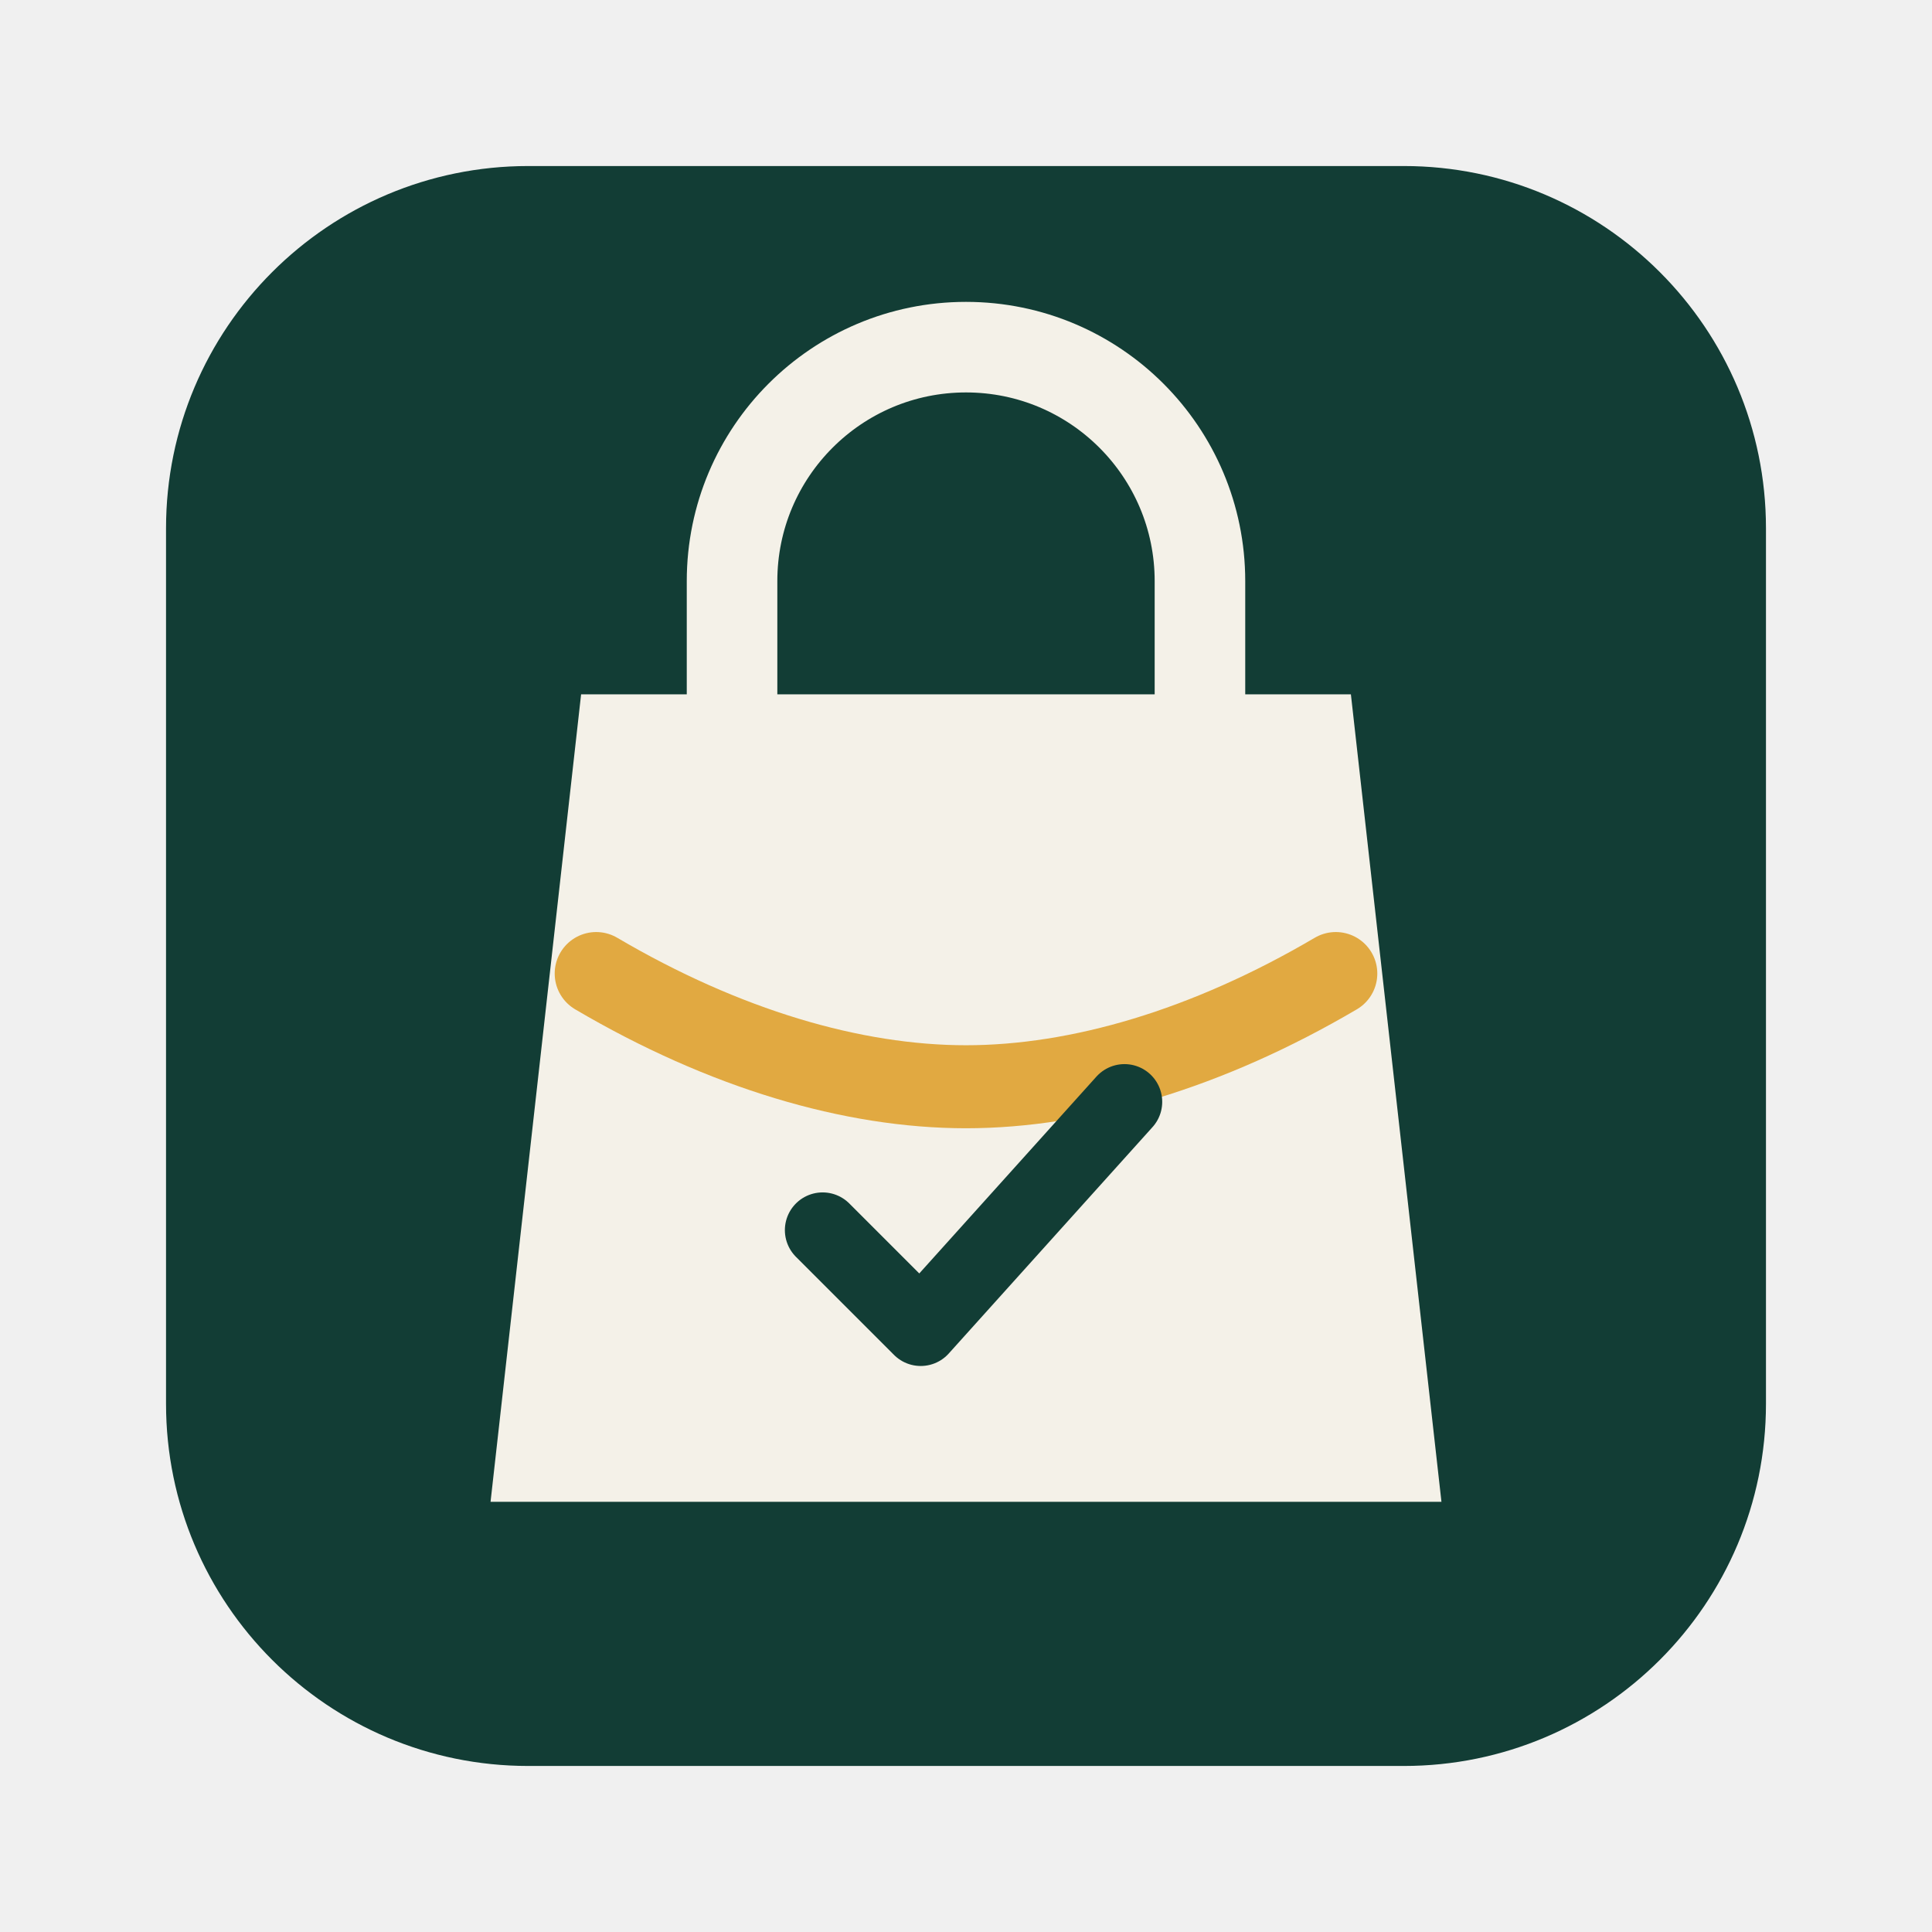
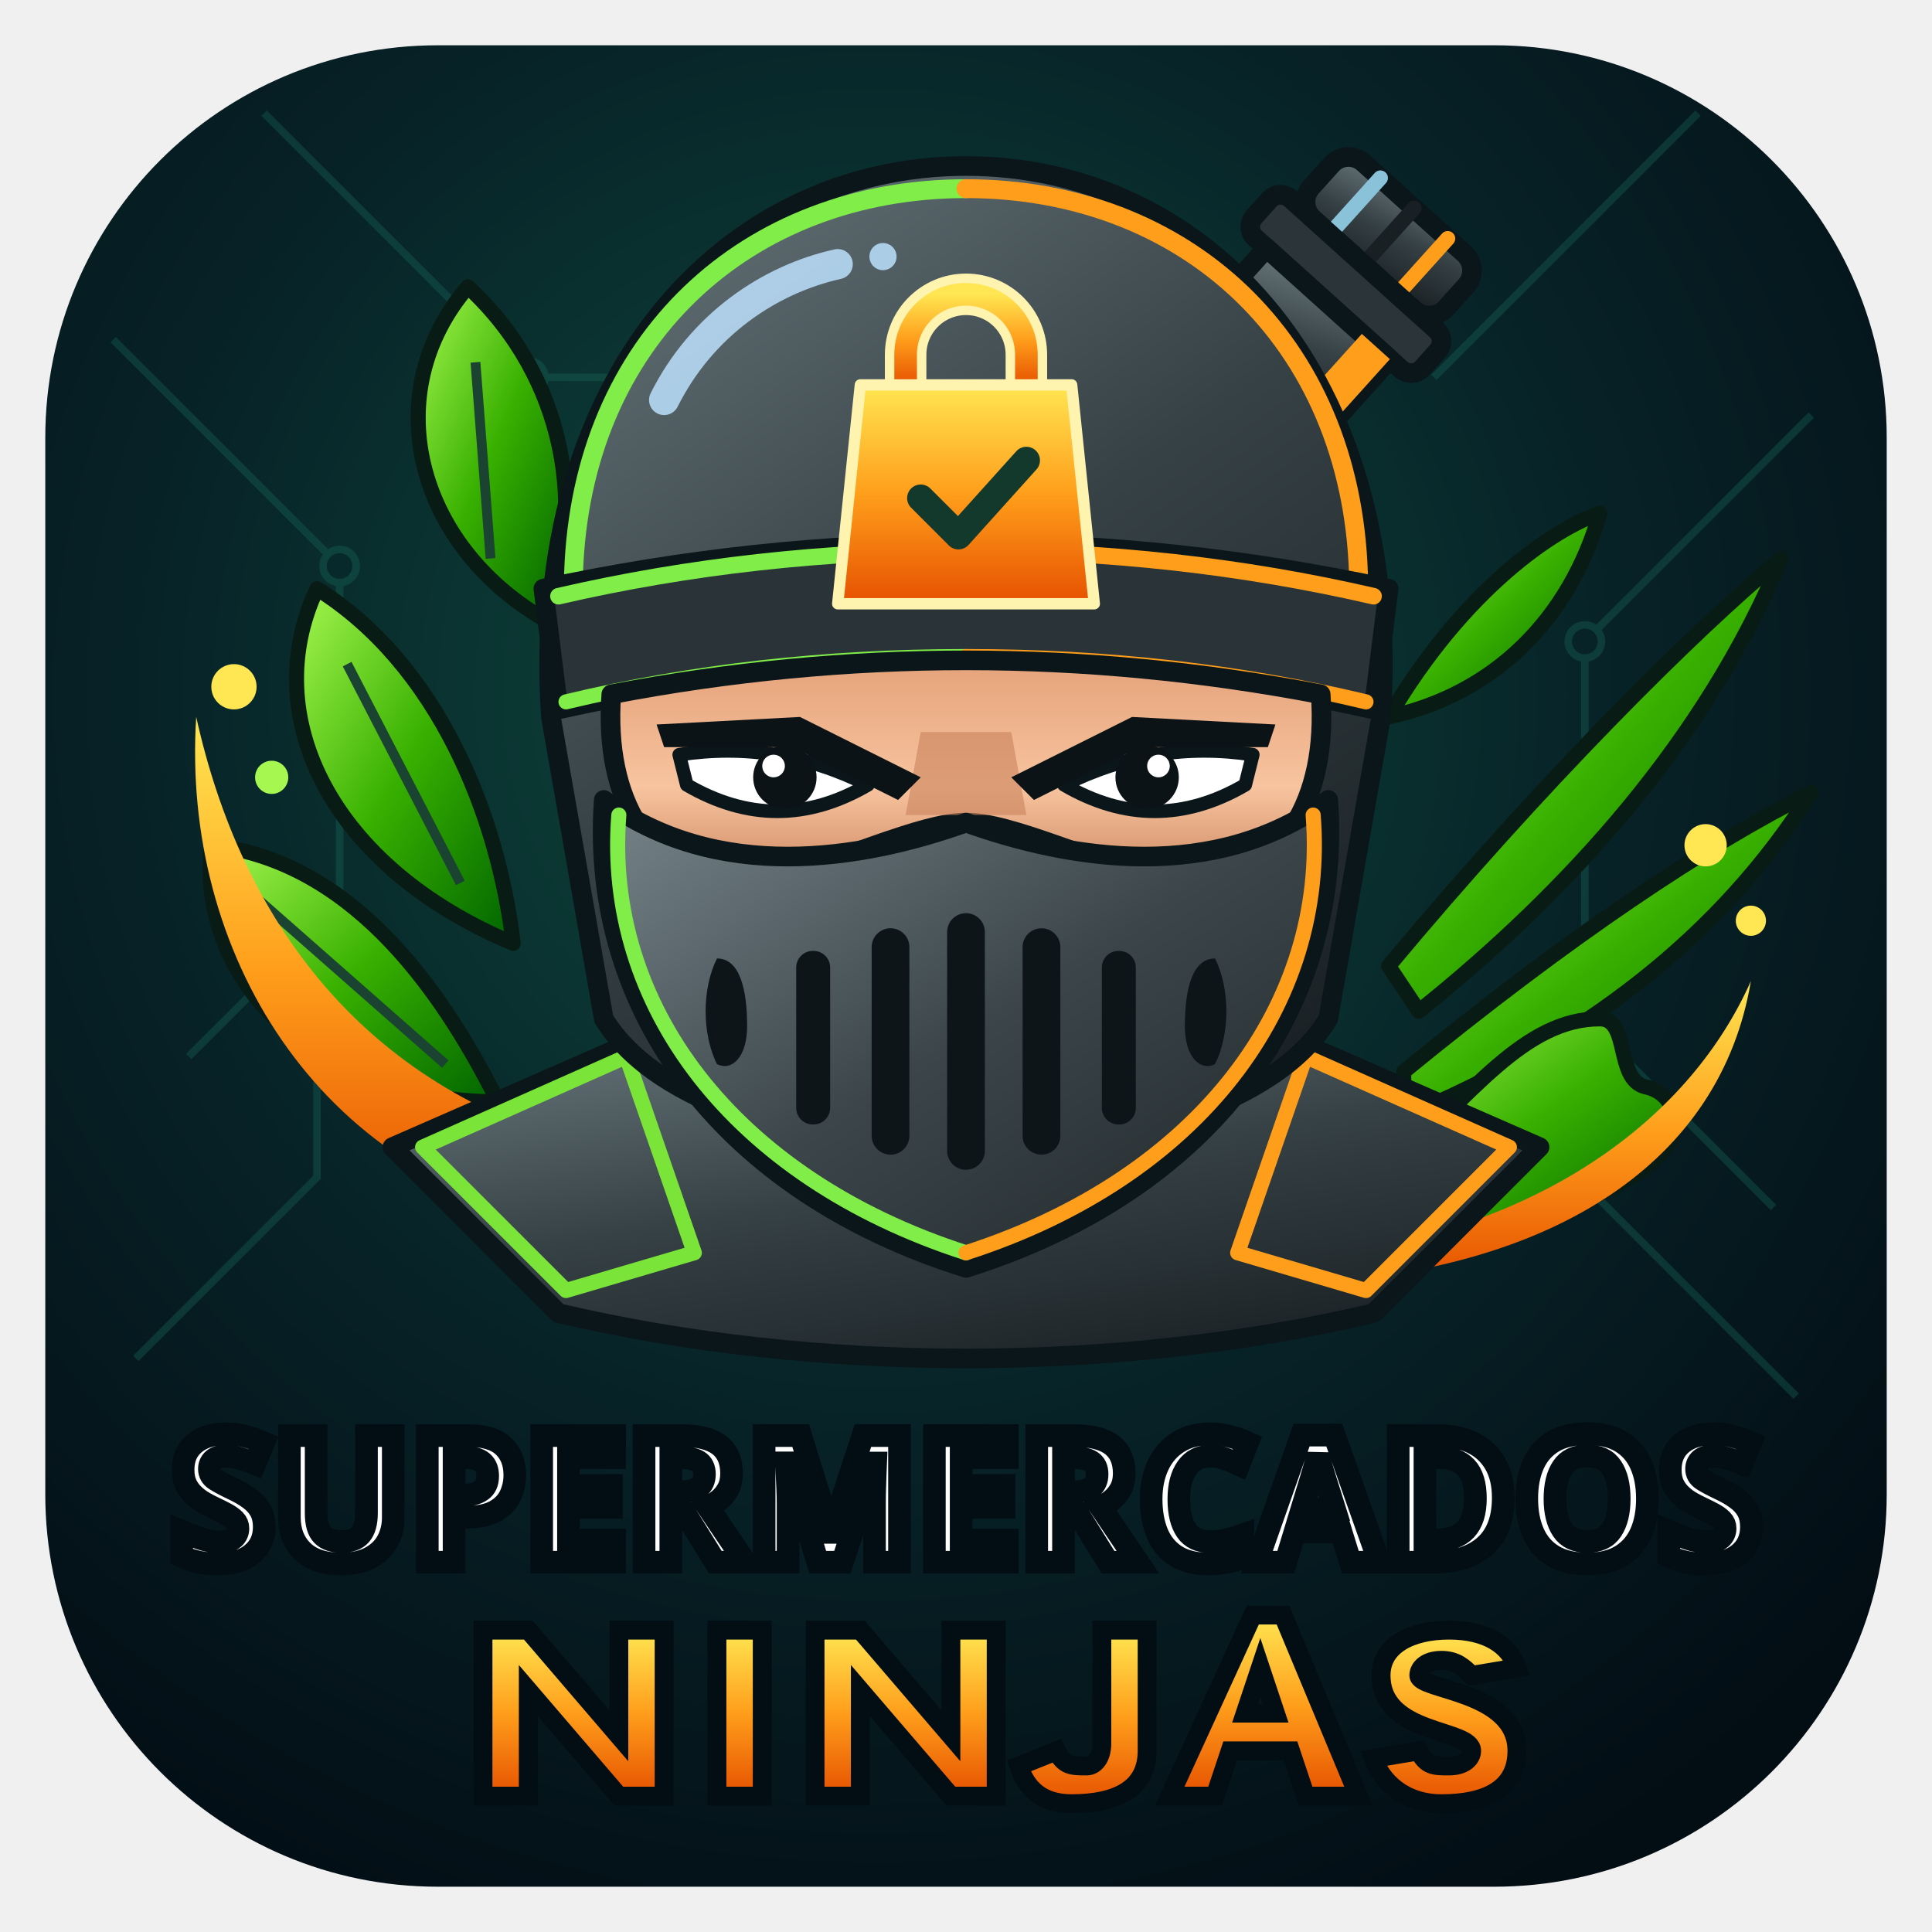
- <svg xmlns="http://www.w3.org/2000/svg" viewBox="0 0 256 256">
-   <rect x="22" y="22" width="212" height="212" rx="48" fill="#123d35" />
-   <path d="M77 92h102l12 107H65L77 92Z" fill="#f4f1e8" />
-   <path d="M97 95V77a31 31 0 0 1 62 0v18" fill="none" stroke="#f4f1e8" stroke-width="12" stroke-linecap="round" />
-   <path d="M79 129c17 10 34 15 49 15s32-5 49-15" fill="none" stroke="#e1a941" stroke-width="11" stroke-linecap="round" />
-   <path d="m109 163 13 13 27-30" fill="none" stroke="#123d35" stroke-width="10" stroke-linecap="round" stroke-linejoin="round" />
+ <svg xmlns="http://www.w3.org/2000/svg" viewBox="0 0 256 256" width="256" height="256">
+   <defs>
+     <clipPath id="squircleClip">
+       <rect x="6" y="6" width="244" height="244" rx="52" ry="52" />
+     </clipPath>
+     <radialGradient id="bgGrad" cx="45%" cy="35%" r="75%">
+       <stop offset="0%" stop-color="#0E4A3E" />
+       <stop offset="55%" stop-color="#072227" />
+       <stop offset="100%" stop-color="#030D14" />
+     </radialGradient>
+     <linearGradient id="goldOrangeGrad" x1="0%" y1="0%" x2="0%" y2="100%">
+       <stop offset="0%" stop-color="#FFE652" />
+       <stop offset="50%" stop-color="#FF9E1B" />
+       <stop offset="100%" stop-color="#E65100" />
+     </linearGradient>
+     <linearGradient id="leafGreenGrad" x1="0%" y1="0%" x2="100%" y2="100%">
+       <stop offset="0%" stop-color="#A6F750" />
+       <stop offset="50%" stop-color="#38B000" />
+       <stop offset="100%" stop-color="#006400" />
+     </linearGradient>
+     <linearGradient id="hoodGrad" x1="20%" y1="0%" x2="80%" y2="100%">
+       <stop offset="0%" stop-color="#606E73" />
+       <stop offset="45%" stop-color="#364145" />
+       <stop offset="100%" stop-color="#192023" />
+     </linearGradient>
+     <linearGradient id="maskGrad" x1="0%" y1="0%" x2="100%" y2="100%">
+       <stop offset="0%" stop-color="#76848A" />
+       <stop offset="50%" stop-color="#3C464A" />
+       <stop offset="100%" stop-color="#1D2427" />
+     </linearGradient>
+     <linearGradient id="skinGrad" x1="0%" y1="0%" x2="0%" y2="100%">
+       <stop offset="0%" stop-color="#E5A27A" />
+       <stop offset="55%" stop-color="#F7C49F" />
+       <stop offset="100%" stop-color="#C9825B" />
+     </linearGradient>
+     <filter id="neonGlow" x="-20%" y="-20%" width="140%" height="140%">
+       <feGaussianBlur stdDeviation="2.5" result="blur" />
+       <feMerge>
+         <feMergeNode in="blur" />
+         <feMergeNode in="SourceGraphic" />
+       </feMerge>
+     </filter>
+   </defs>
+   <g clip-path="url(#squircleClip)">
+     <rect x="6" y="6" width="244" height="244" fill="url(#bgGrad)" />
+     <g stroke="#16695B" stroke-width="1" fill="none" opacity="0.35">
+       <path d="M 15 45 L 45 75 L 45 120 L 25 140" />
+       <circle cx="45" cy="75" r="2.2" fill="#072227" />
+       <path d="M 35 15 L 70 50 L 105 50" />
+       <circle cx="70" cy="50" r="2.2" fill="#072227" />
+       <path d="M 240 55 L 210 85 L 210 135 L 235 160" />
+       <circle cx="210" cy="85" r="2.2" fill="#072227" />
+       <path d="M 225 15 L 190 50" />
+       <path d="M 18 180 L 42 156 L 42 125" />
+       <path d="M 238 185 L 212 159 L 212 130" />
+     </g>
+     <g stroke="#081C15" stroke-width="2" stroke-linejoin="round">
+       <path d="M 72 82 C 55 72, 50 52, 62 38 C 75 50, 78 68, 72 82 Z" fill="url(#leafGreenGrad)" />
+       <path d="M 65 74 L 63 48" stroke="#1B4332" stroke-width="1.3" fill="none" />
+       <path d="M 68 125 C 44 115, 34 95, 42 78 C 58 88, 66 108, 68 125 Z" fill="url(#leafGreenGrad)" />
+       <path d="M 61 117 L 46 88" stroke="#1B4332" stroke-width="1.3" fill="none" />
+       <path d="M 66 146 C 42 146, 26 130, 28 112 C 46 114, 58 130, 66 146 Z" fill="url(#leafGreenGrad)" />
+       <path d="M 59 141 L 34 119" stroke="#1B4332" stroke-width="1.3" fill="none" />
+       <path d="M 75 162 C 42 156, 24 126, 26 95 C 32 122, 48 144, 78 152 Z" fill="url(#goldOrangeGrad)" stroke="none" />
+       <circle cx="31" cy="91" r="3" fill="#FFE652" stroke="none" />
+       <circle cx="36" cy="103" r="2.2" fill="#A6F750" stroke="none" />
+       <path d="M 184 95 C 194 78, 206 70, 212 68 C 208 82, 198 92, 184 95 Z" fill="url(#leafGreenGrad)" />
+       <path d="M 184 128 C 204 104, 224 84, 236 74 C 226 98, 208 118, 188 134 Z" fill="url(#leafGreenGrad)" />
+       <path d="M 186 142 C 208 124, 226 112, 240 105 C 228 124, 210 138, 186 148 Z" fill="url(#leafGreenGrad)" />
+       <path d="M 184 155 C 195 145, 202 135, 212 135 C 216 135, 214 143, 218 144 C 223 145, 224 152, 216 156 C 210 160, 196 164, 182 164 Z" fill="url(#leafGreenGrad)" />
+       <path d="M 178 166 C 205 162, 224 148, 232 130 C 228 154, 206 168, 174 170 Z" fill="url(#goldOrangeGrad)" stroke="none" />
+       <circle cx="226" cy="112" r="2.8" fill="#FFE652" stroke="none" />
+       <circle cx="232" cy="122" r="2" fill="#FFE652" stroke="none" />
+     </g>
+     <g stroke="#0A1619" stroke-width="2.6" stroke-linejoin="round" stroke-linecap="round">
+       <g transform="translate(178, 38) rotate(42)">
+         <rect x="-12" y="-14" width="24" height="10" rx="3" fill="url(#hoodGrad)" />
+         <line x1="-6" y1="-14" x2="-6" y2="-4" stroke="#89C2D9" stroke-width="2" />
+         <line x1="0" y1="-14" x2="0" y2="-4" stroke="#192023" stroke-width="2" />
+         <line x1="6" y1="-14" x2="6" y2="-4" stroke="#FF9E1B" stroke-width="2" />
+         <rect x="-15" y="-4" width="30" height="7" rx="2" fill="#2A3439" />
+         <rect x="-11" y="3" width="22" height="16" fill="url(#hoodGrad)" />
+         <path d="M 6 3 L 11 3 L 11 19 L 6 19 Z" fill="#FF9E1B" stroke="none" />
+       </g>
+       <path d="M 52 152 L 84 138 L 128 156 L 172 138 L 204 152 L 182 174 C 148 182, 108 182, 74 174 Z" fill="url(#hoodGrad)" />
+       <path d="M 56 152 L 83 140 L 92 166 L 75 171 Z" fill="none" stroke="#7AE538" stroke-width="2" />
+       <path d="M 200 152 L 173 140 L 164 166 L 181 171 Z" fill="none" stroke="#FF9E1B" stroke-width="2" />
+       <path d="M 73 95 C 70 50, 96 22, 128 22 C 160 22, 186 50, 183 95 L 176 135 C 162 158, 94 158, 80 135 Z" fill="url(#hoodGrad)" />
+       <path d="M 76 76 C 77 45, 99 25, 128 25" fill="none" stroke="#80ED49" stroke-width="2.5" />
+       <path d="M 128 25 C 157 25, 179 45, 180 76" fill="none" stroke="#FF9E1B" stroke-width="2.5" />
+       <path d="M 88 53 C 93 43, 102 37, 111 35" fill="none" stroke="#BCE0FD" stroke-width="4" stroke-linecap="round" opacity="0.85" />
+       <circle cx="117" cy="34" r="1.8" fill="#BCE0FD" stroke="none" opacity="0.85" />
+       <path d="M 72 78 Q 128 66 184 78 L 182 94 Q 128 82 74 94 Z" fill="#2A3337" />
+       <path d="M 74 79 Q 100 73 128 73" fill="none" stroke="#80ED49" stroke-width="2.2" />
+       <path d="M 128 73 Q 156 73 182 79" fill="none" stroke="#FF9E1B" stroke-width="2.2" />
+       <path d="M 75 93 Q 100 87 128 87" fill="none" stroke="#80ED49" stroke-width="2" />
+       <path d="M 128 87 Q 156 87 181 93" fill="none" stroke="#FF9E1B" stroke-width="2" />
+       <path d="M 81 92 Q 128 83 175 92 C 176 106, 170 116, 158 118 C 144 114, 134 109, 128 109 C 122 109, 112 114, 98 118 C 86 116, 80 106, 81 92 Z" fill="url(#skinGrad)" />
+       <path d="M 122 97 L 120 108 L 136 108 L 134 97" fill="#C9825B" stroke="none" opacity="0.6" />
+       <path d="M 90 100 Q 103 98 115 104 Q 103 111 91 104 Z" fill="#FFFFFF" stroke-width="1.8" />
+       <circle cx="104" cy="103" r="4.2" fill="#0B1316" stroke="none" />
+       <circle cx="102.5" cy="101.5" r="1.5" fill="#FFFFFF" stroke="none" />
+       <path d="M 87 96 L 106 95 L 122 103 L 119 106 L 105 99 L 88 99 Z" fill="#0B1316" stroke="none" />
+       <path d="M 166 100 Q 153 98 141 104 Q 153 111 165 104 Z" fill="#FFFFFF" stroke-width="1.8" />
+       <circle cx="152" cy="103" r="4.2" fill="#0B1316" stroke="none" />
+       <circle cx="153.5" cy="101.5" r="1.5" fill="#FFFFFF" stroke="none" />
+       <path d="M 169 96 L 150 95 L 134 103 L 137 106 L 151 99 L 168 99 Z" fill="#0B1316" stroke="none" />
+       <path d="M 80 106 C 95 117, 114 114, 128 109 C 142 114, 161 117, 176 106 C 178 134, 160 158, 128 168 C 96 158, 78 134, 80 106 Z" fill="url(#maskGrad)" />
+       <path d="M 82 108 C 80 133, 97 156, 128 166" fill="none" stroke="#80ED49" stroke-width="2" />
+       <path d="M 174 108 C 176 133, 159 156, 128 166" fill="none" stroke="#FF9E1B" stroke-width="2" />
+       <g fill="#0E1518" stroke="none">
+         <rect x="125.5" y="121" width="5" height="34" rx="2.5" />
+         <rect x="115.5" y="123" width="5" height="30" rx="2.5" />
+         <rect x="135.5" y="123" width="5" height="30" rx="2.5" />
+         <rect x="105.5" y="126" width="4.5" height="23" rx="2.2" />
+         <rect x="146" y="126" width="4.5" height="23" rx="2.2" />
+         <path d="M 95 127 C 98 127, 99 131, 99 136 C 99 140, 97 142, 95 141 C 93 137, 93 131, 95 127 Z" />
+         <path d="M 161 127 C 158 127, 157 131, 157 136 C 157 140, 159 142, 161 141 C 163 137, 163 131, 161 127 Z" />
+       </g>
+       <g transform="translate(128, 65)">
+         <path d="M -8 -14 V -18 A 8 8 0 0 1 8 -18 V -14" fill="none" stroke="#FFF3B0" stroke-width="5.5" />
+         <path d="M -8 -14 V -18 A 8 8 0 0 1 8 -18 V -14" fill="none" stroke="url(#goldOrangeGrad)" stroke-width="3" />
+         <polygon points="-14,-14 14,-14 17,15 -17,15" fill="url(#goldOrangeGrad)" stroke="#FFF3B0" stroke-width="1.5" />
+         <path d="M -6 1 L -1 6 L 8 -4" fill="none" stroke="#13382C" stroke-width="3.6" stroke-linecap="round" stroke-linejoin="round" />
+       </g>
+     </g>
+     <g text-anchor="middle" font-family="'Segoe UI', 'Arial Black', Impact, sans-serif" font-weight="900">
+       <text x="128" y="207" font-size="23.5" letter-spacing="0.4" fill="#FFFFFF" stroke="#030D14" stroke-width="3">
+         SUPERMERCADOS
+       </text>
+       <g transform="translate(128, 236)" fill="url(#goldOrangeGrad)" stroke="#030D14" stroke-width="2.5">
+         <path d="M -64 -20 L -58 -20 L -46 -6 L -46 -20 L -40 -20 L -40 2 L -46 2 L -58 -12 L -58 2 L -64 2 Z" />
+         <path d="M -33 -20 L -27 -20 L -27 2 L -33 2 Z" />
+         <path d="M -20 -20 L -14 -20 L -2 -6 L -2 -20 L 4 -20 L 4 2 L -2 2 L -14 -12 L -14 2 L -20 2 Z" />
+         <path d="M 18 -20 L 24 -20 L 24 -4 C 24 1, 20 3, 14 3 C 10 3, 8 1, 7 -2 L 12 -4 C 13 -2, 14 -2, 16 -2 C 17 -2, 18 -3, 18 -5 Z" />
+         <path d="M 38 -22 L 42 -22 L 52 2 L 45 2 L 43 -4 L 35 -4 L 33 2 L 27 2 Z M 37 -9 L 41 -9 L 39 -15 Z" />
+         <path d="M 28 -11 L 50 -11" stroke="url(#goldOrangeGrad)" stroke-width="2.4" />
+         <path d="M 55 -14 C 55 -18, 59 -20, 64 -20 C 69 -20, 72 -18, 73 -15 L 67 -14 C 66 -15, 65 -16, 63 -16 C 61 -16, 60 -15, 60 -14 C 60 -12, 73 -12, 73 -4 C 73 1, 69 3, 63 3 C 58 3, 55 0, 54 -3 L 60 -4 C 61 -2, 62 -2, 64 -2 C 66 -2, 67 -3, 67 -4 C 67 -7, 55 -6, 55 -14 Z" />
+       </g>
+     </g>
+   </g>
</svg>
